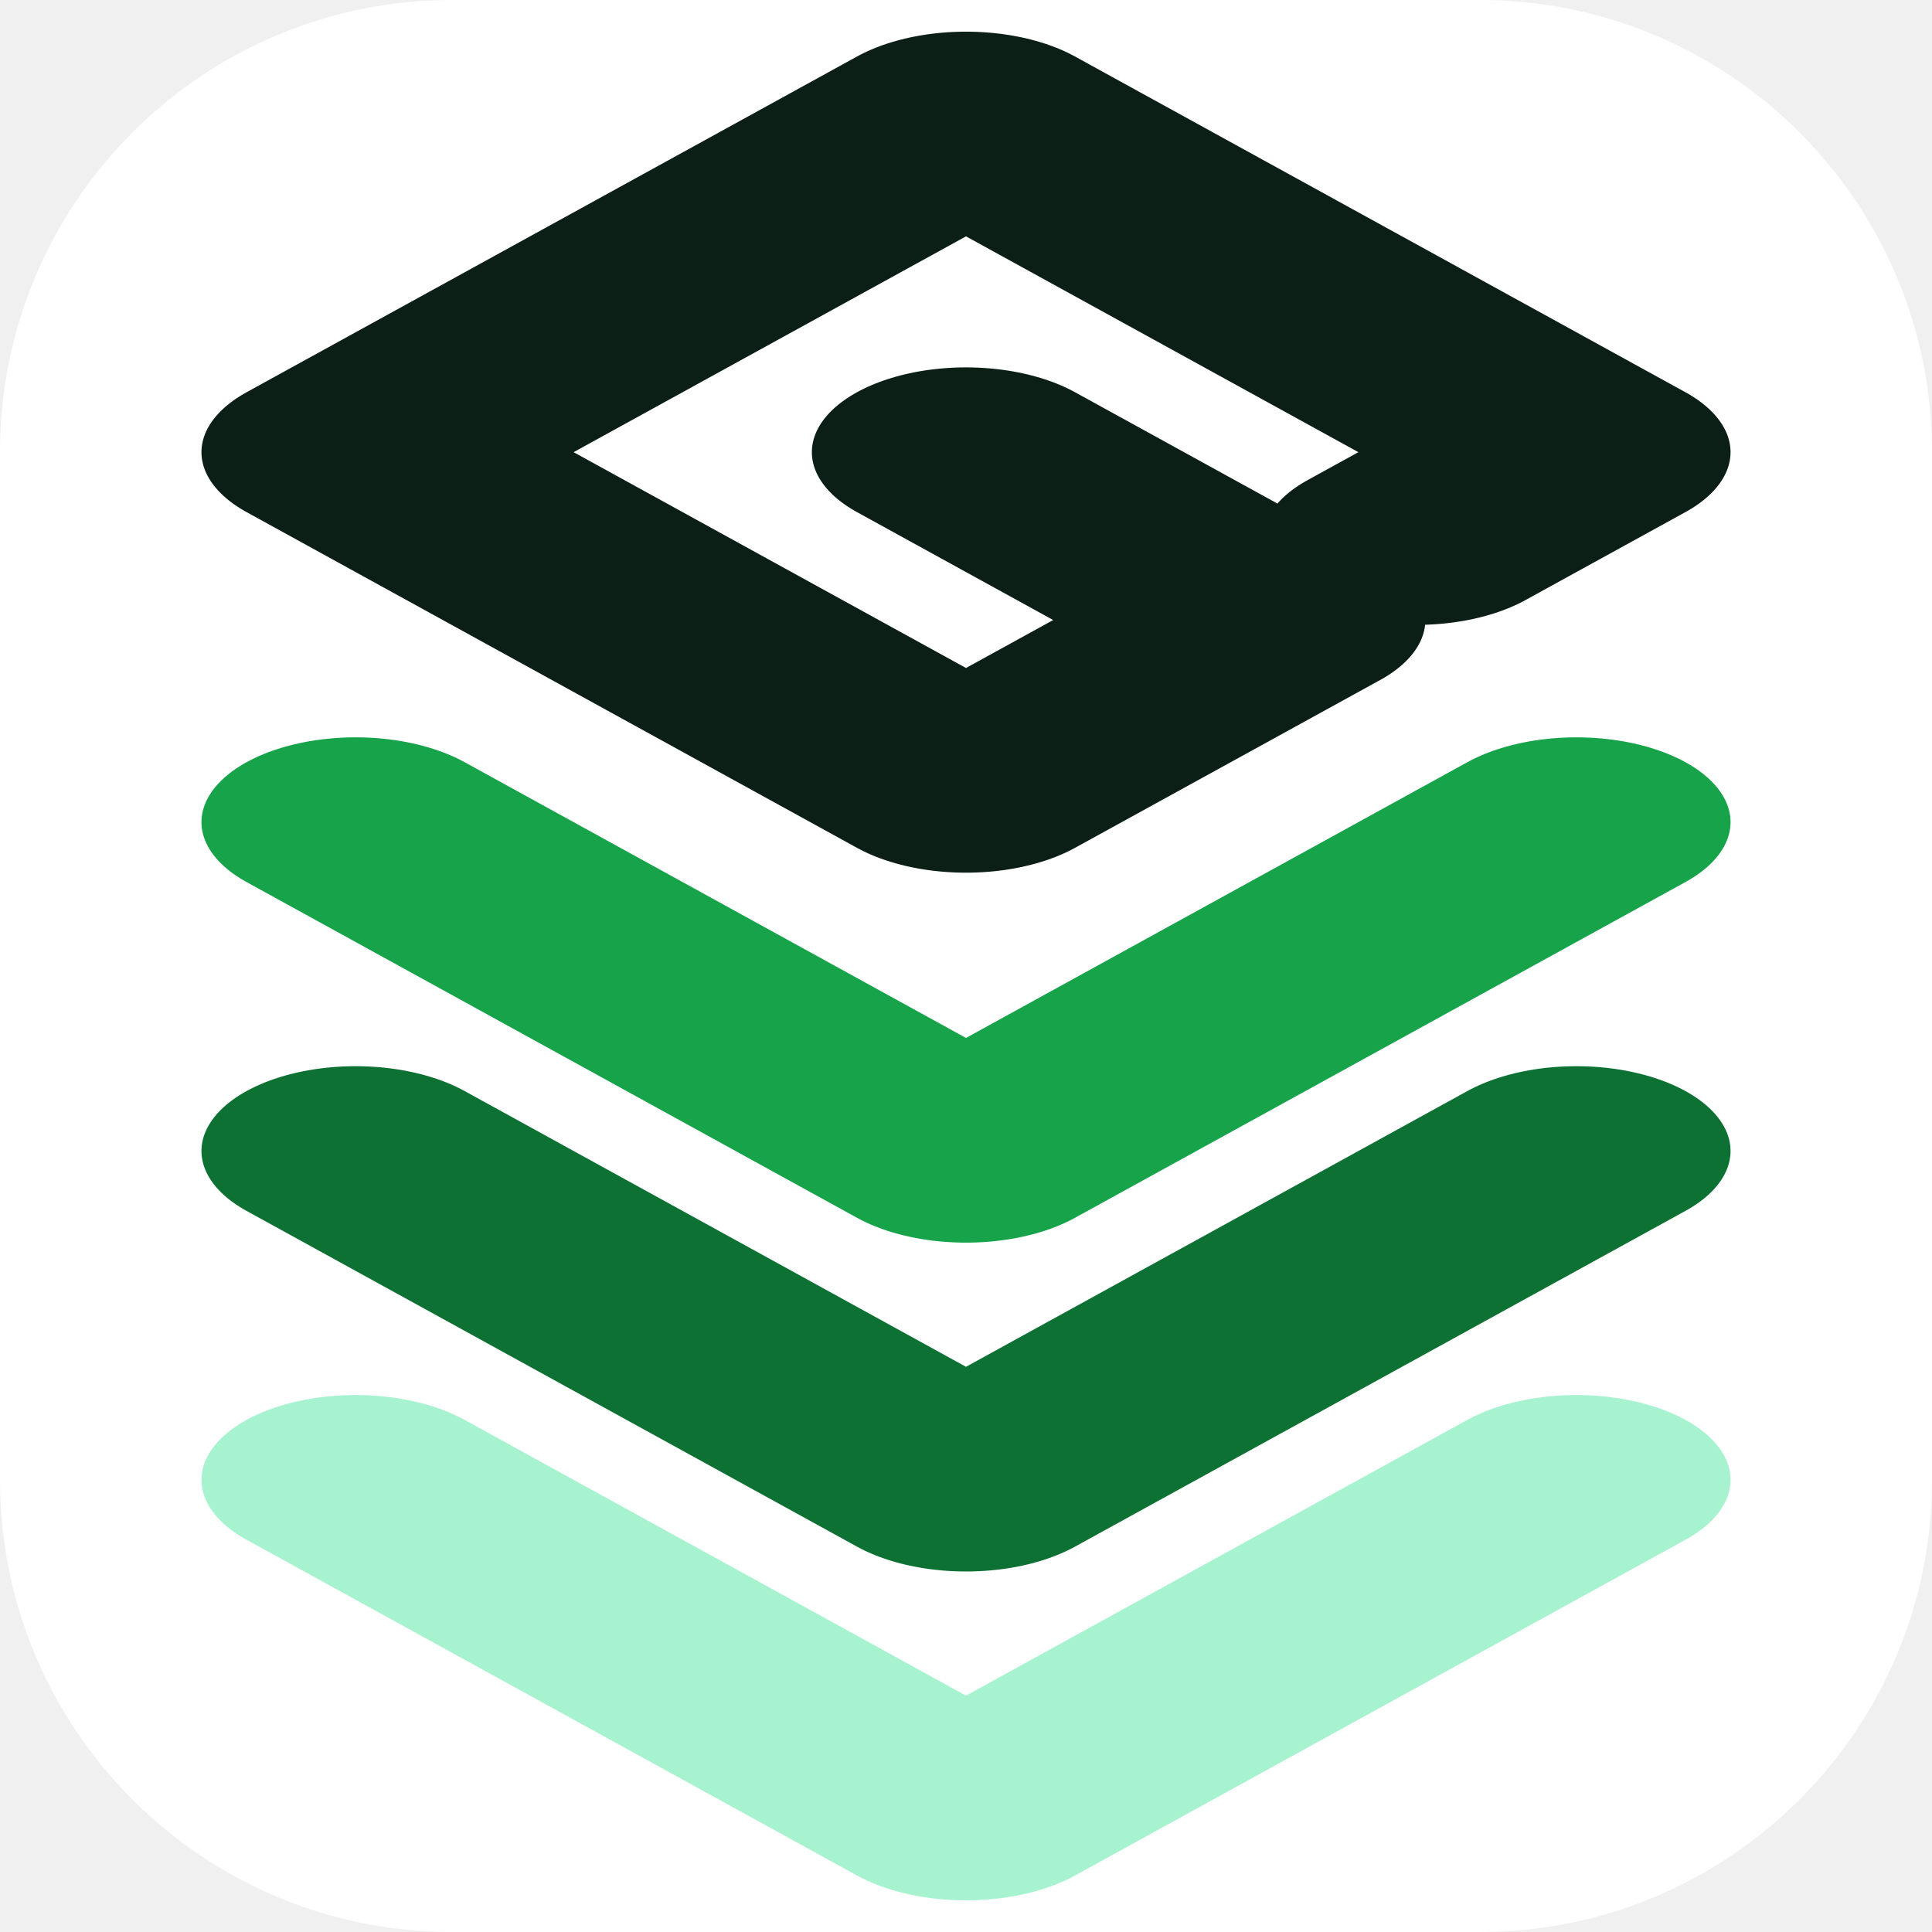
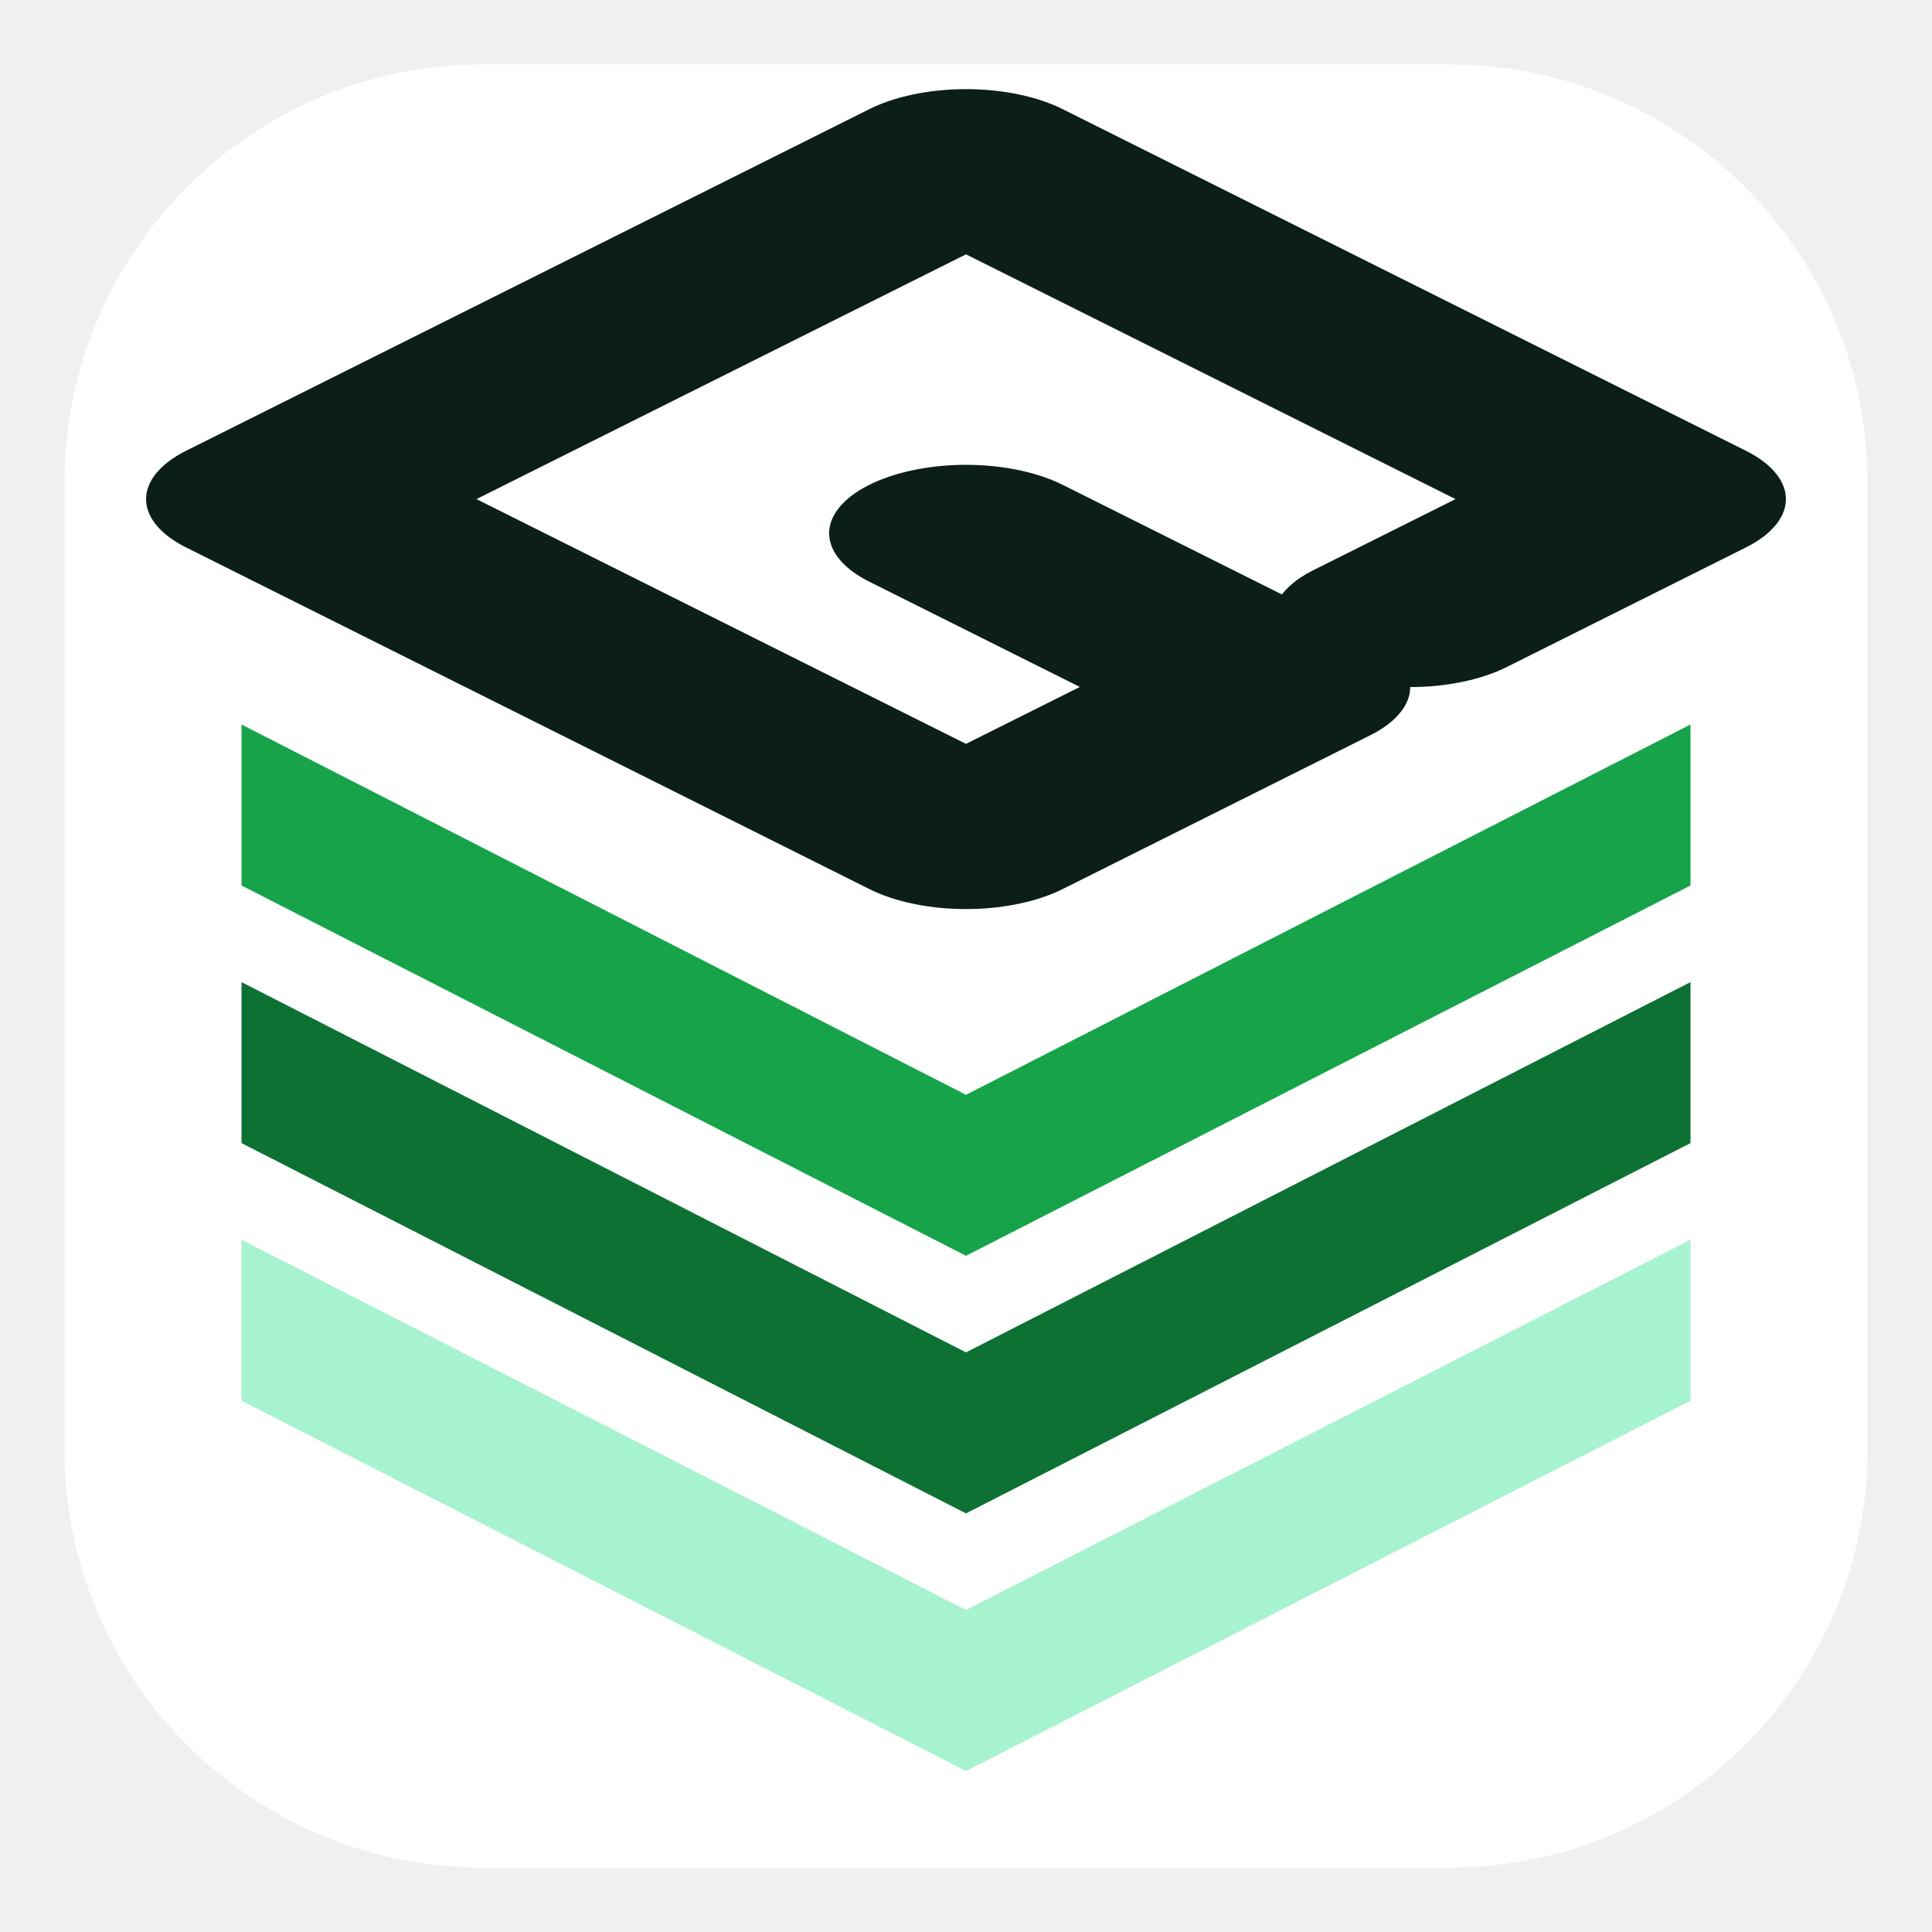
- <svg xmlns="http://www.w3.org/2000/svg" viewBox="13 10 94 94" role="img" aria-label="Data Machi">
-   <rect x="13" y="10" width="94" height="94" rx="22" fill="#ffffff" />
-   <g transform="translate(60,32) scale(1,0.55) rotate(45)" fill="none" stroke="#0b1f17" stroke-width="15" stroke-linecap="round" stroke-linejoin="round">
-     <path d="M 0 0 L 21 0 L 21 21 L -21 21 L -21 -21 L 21 -21 L 21 -10" />
-   </g>
-   <g transform="translate(60,50) scale(1,0.55) rotate(45)" fill="none" stroke="#16a34a" stroke-width="15" stroke-linecap="round" stroke-linejoin="round">
-     <path d="M -21 21 L 21 21 L 21 -21" />
-   </g>
-   <g transform="translate(60,66) scale(1,0.55) rotate(45)" fill="none" stroke="#0d7134" stroke-width="15" stroke-linecap="round" stroke-linejoin="round">
-     <path d="M -21 21 L 21 21 L 21 -21" />
-   </g>
-   <g transform="translate(60,82) scale(1,0.55) rotate(45)" fill="none" stroke="#a7f3d0" stroke-width="15" stroke-linecap="round" stroke-linejoin="round">
-     <path d="M -21 21 L 21 21 L 21 -21" />
+ <svg xmlns="http://www.w3.org/2000/svg" viewBox="0 0 120 120" role="img" aria-label="Data Machi">
+   <rect x="4" y="4" width="112" height="112" rx="26" fill="#ffffff" />
+   <path d="M15 77 L60 100 L105 77 L105 87 L60 110 L15 87 Z" fill="#a7f3d0" />
+   <path d="M15 61 L60 84 L105 61 L105 71 L60 94 L15 71 Z" fill="#0d7134" />
+   <path d="M15 45 L60 68 L105 45 L105 55 L60 78 L15 55 Z" fill="#16a34a" />
+   <g transform="translate(60,31) scale(1,0.5) rotate(45)" fill="none" stroke="#0b1f17" stroke-width="17" stroke-linecap="round" stroke-linejoin="round">
+     <path d="M 3 3 L 30 3 L 30 30 L -30 30 L -30 -30 L 30 -30 L 30 -9" />
  </g>
</svg>
